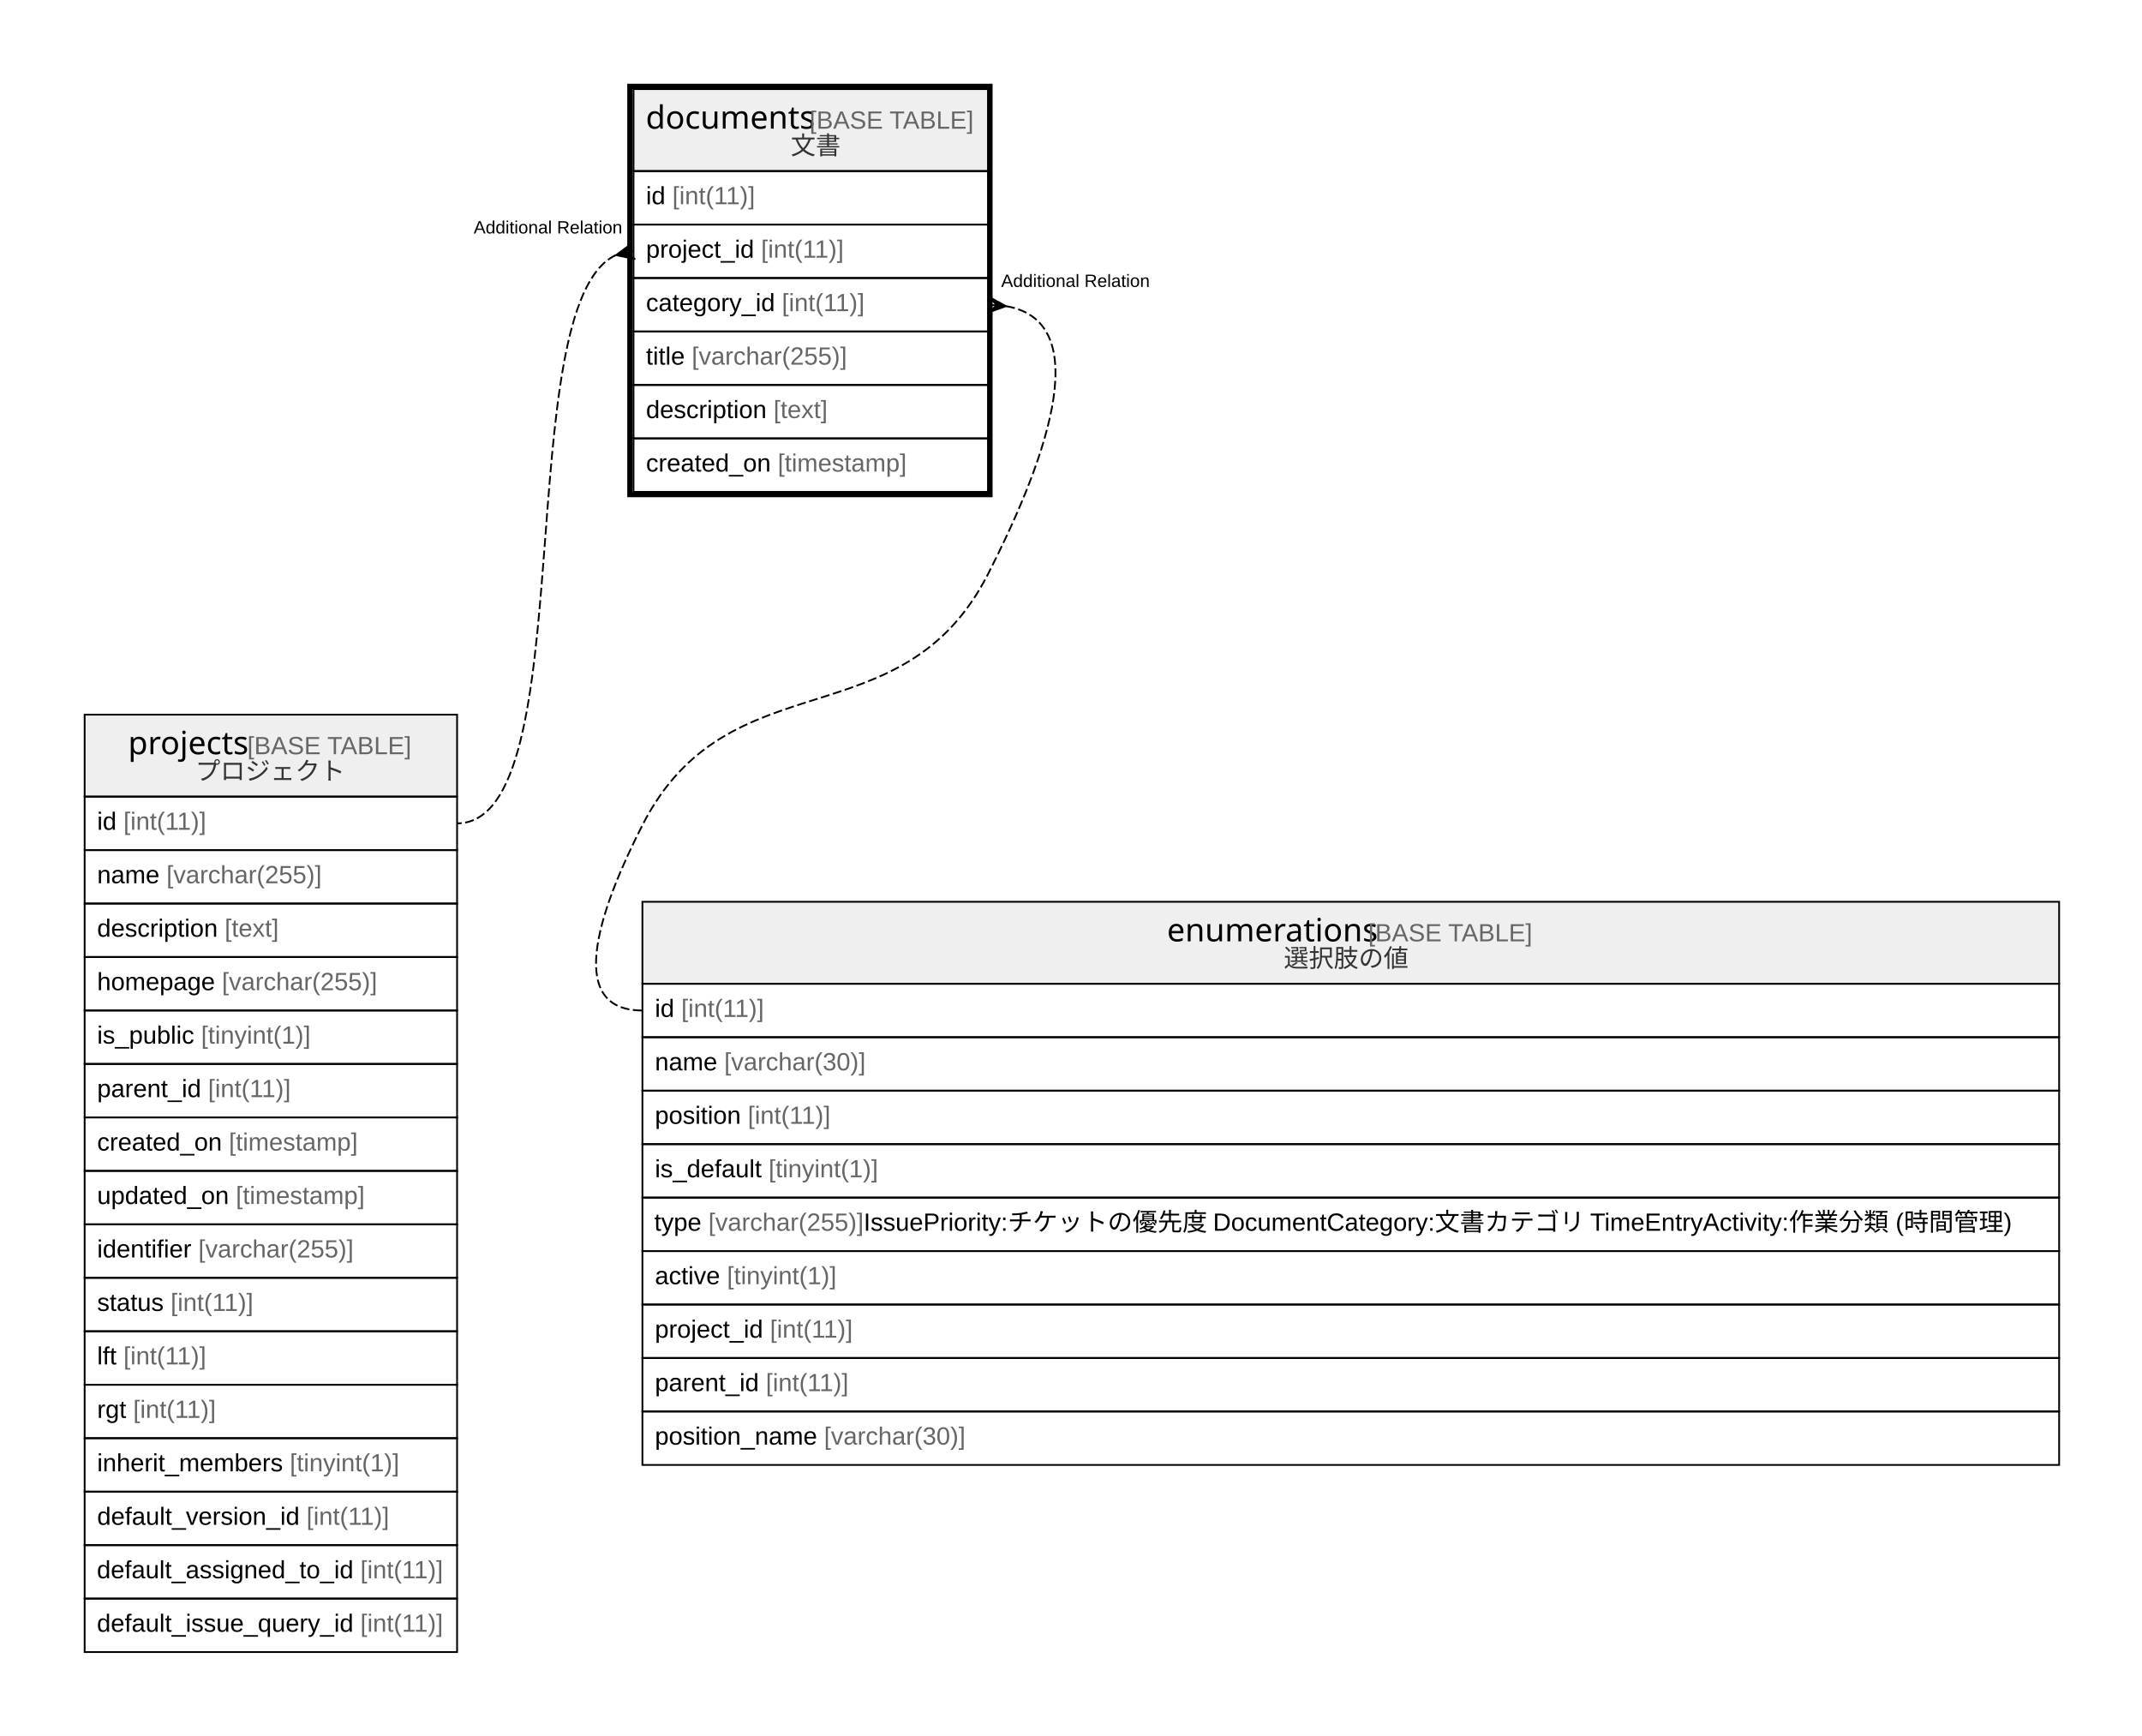
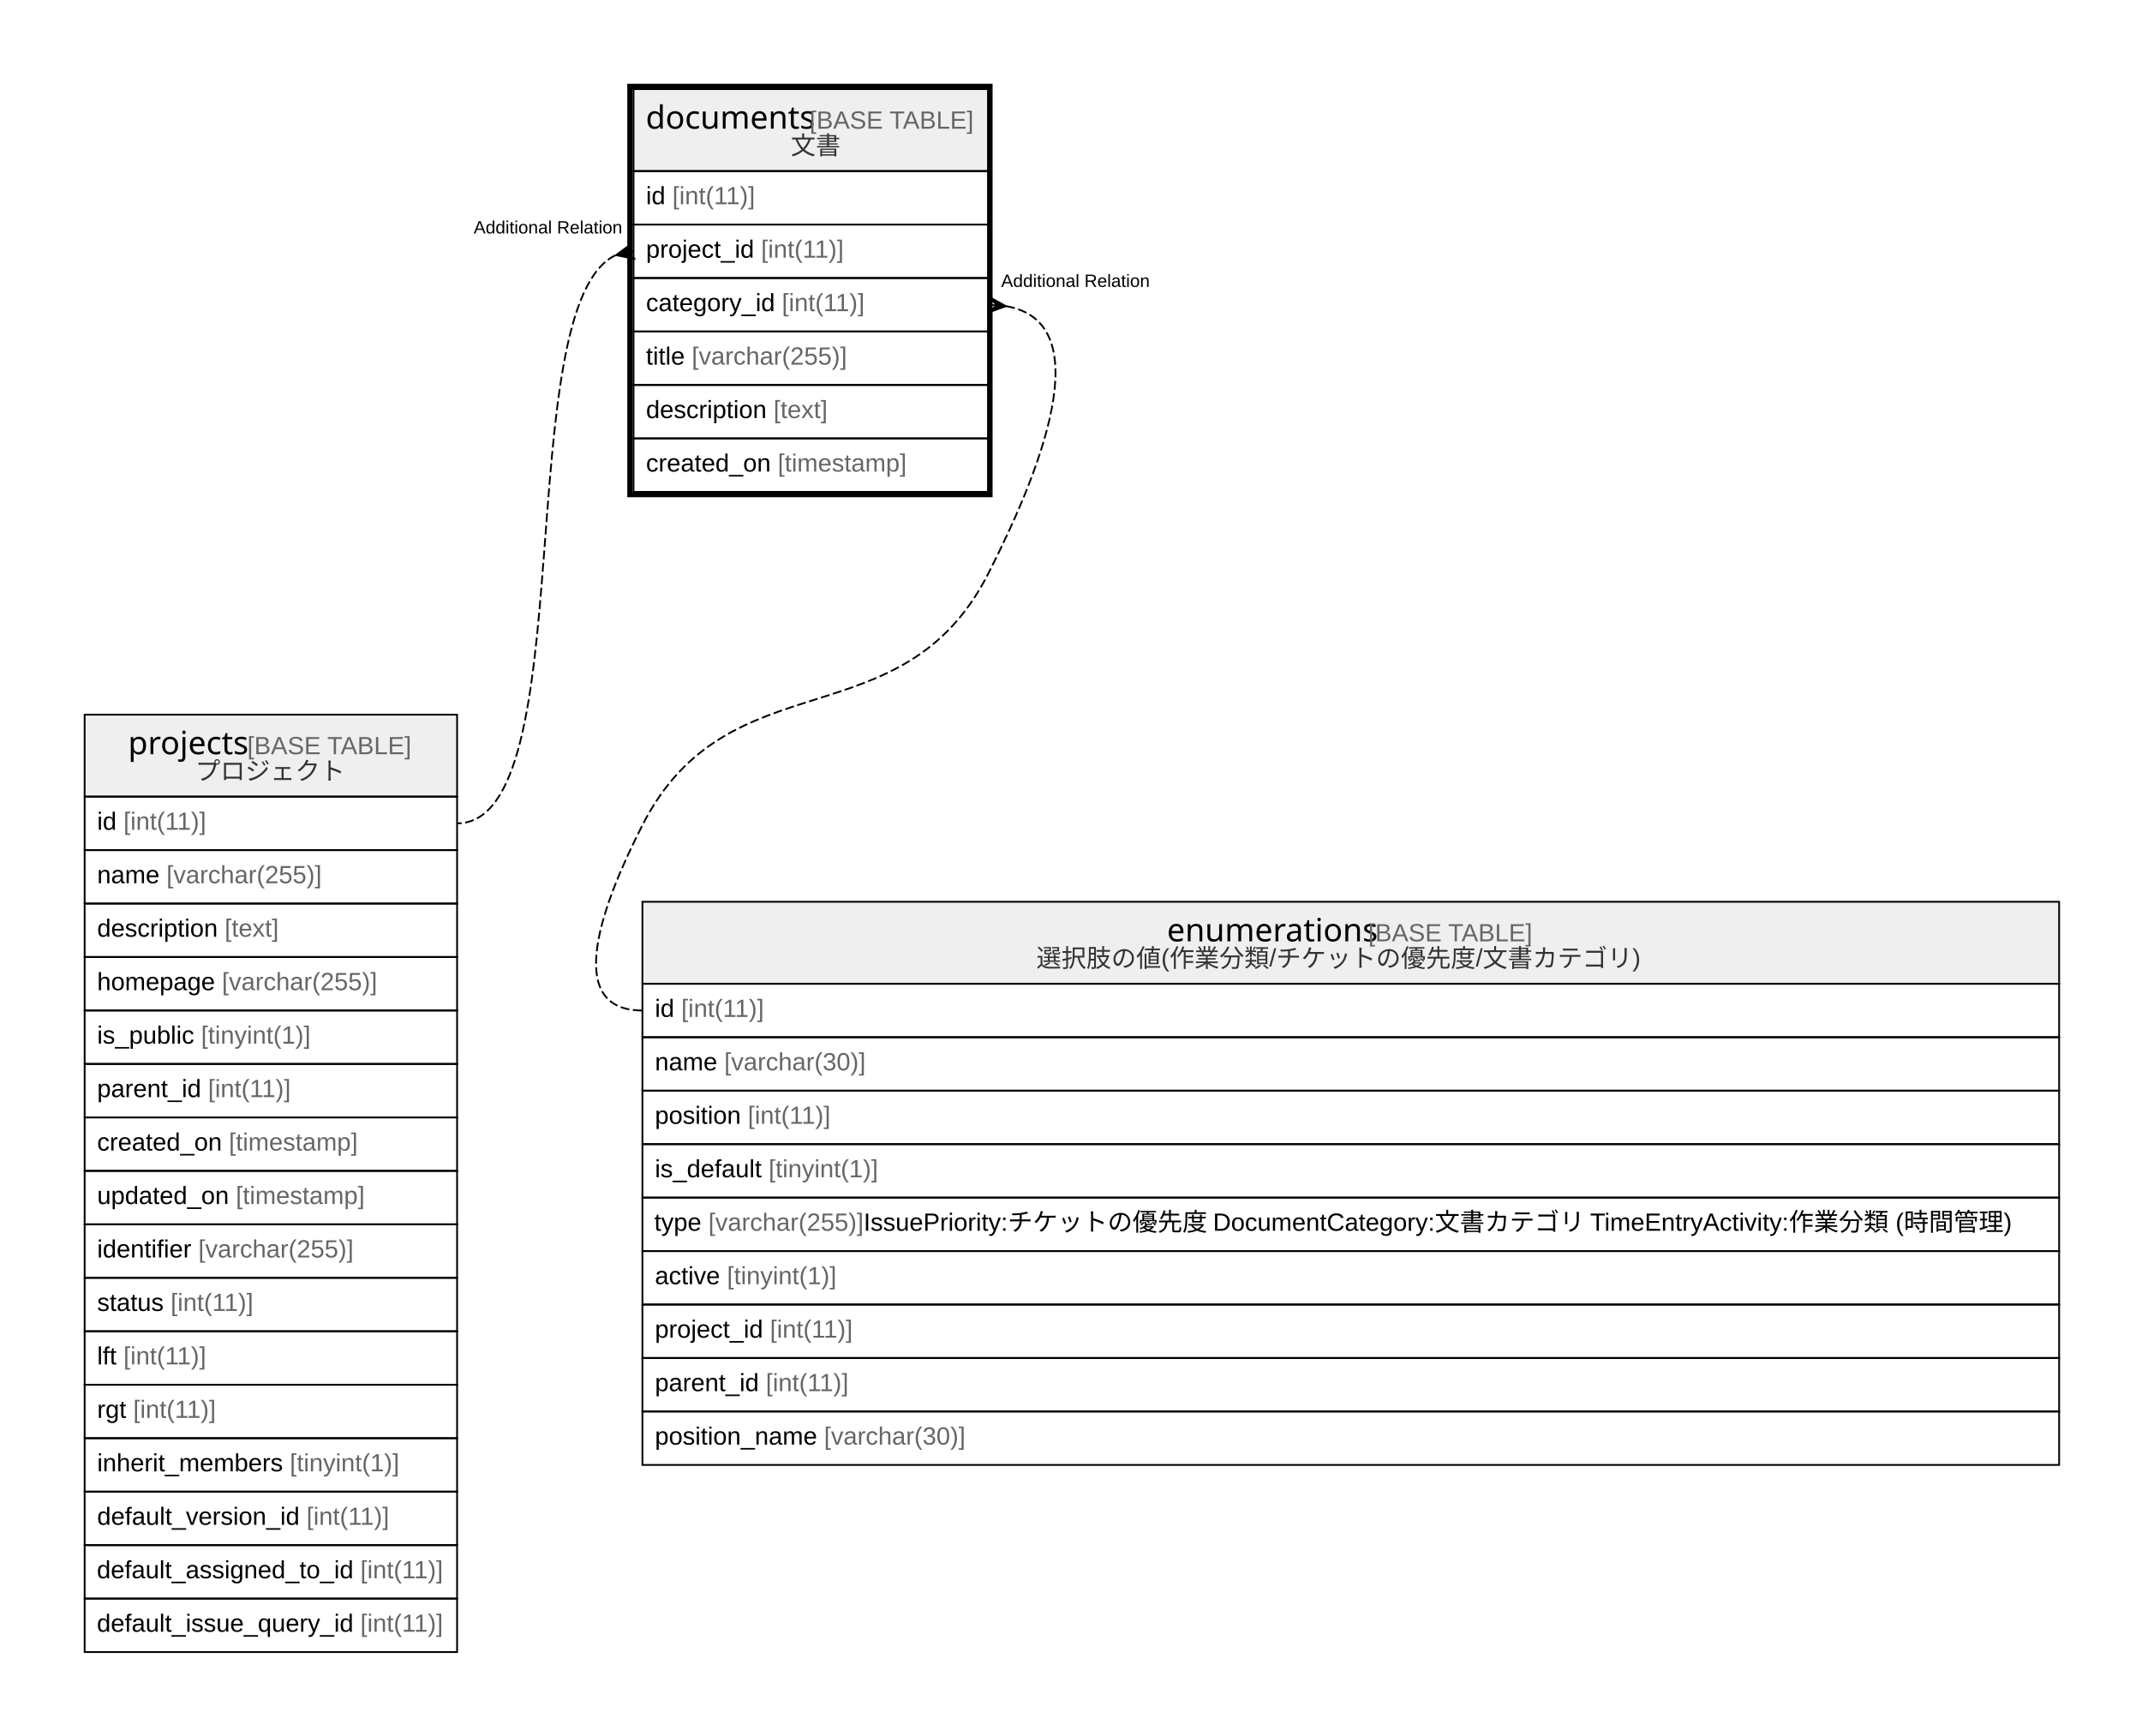
<svg xmlns="http://www.w3.org/2000/svg" width="1202pt" height="974pt" viewBox="0.00 0.00 1202.00 974.00">
  <g id="graph0" class="graph" transform="scale(1 1) rotate(0) translate(4 970)">
    <polygon fill="#ffffff" stroke="transparent" points="-4,4 -4,-970 1198,-970 1198,4 -4,4" />
    <g id="node1" class="node">
      <polygon fill="#efefef" stroke="transparent" points="351.5,-874 351.5,-920 550.5,-920 550.5,-874 351.5,-874" />
      <polygon fill="none" stroke="#000000" points="351.5,-874 351.5,-920 550.5,-920 550.5,-874 351.5,-874" />
      <text text-anchor="start" x="358.36" y="-897.8" font-family="Arial Bold" font-size="18.00" fill="#000000">documents</text>
      <text text-anchor="start" x="446.386" y="-897.8" font-family="Arial" font-size="14.00" fill="#000000"> </text>
      <text text-anchor="start" x="450.276" y="-897.8" font-family="Arial" font-size="14.00" fill="#666666">[BASE TABLE]</text>
      <text text-anchor="start" x="439.72" y="-883.4" font-family="Arial" font-size="14.00" fill="#333333">文書</text>
      <polygon fill="none" stroke="#000000" points="351.5,-844 351.5,-874 550.5,-874 550.5,-844 351.5,-844" />
      <text text-anchor="start" x="358.5" y="-855.4" font-family="Arial" font-size="14.00" fill="#000000">id </text>
      <text text-anchor="start" x="373.28" y="-855.4" font-family="Arial" font-size="14.00" fill="#666666">[int(11)]</text>
      <polygon fill="none" stroke="#000000" points="351.5,-814 351.5,-844 550.5,-844 550.5,-814 351.5,-814" />
      <text text-anchor="start" x="358.5" y="-825.4" font-family="Arial" font-size="14.00" fill="#000000">project_id </text>
      <text text-anchor="start" x="423.068" y="-825.4" font-family="Arial" font-size="14.00" fill="#666666">[int(11)]</text>
      <polygon fill="none" stroke="#000000" points="351.5,-784 351.5,-814 550.5,-814 550.5,-784 351.5,-784" />
      <text text-anchor="start" x="358.5" y="-795.4" font-family="Arial" font-size="14.00" fill="#000000">category_id </text>
      <text text-anchor="start" x="434.744" y="-795.4" font-family="Arial" font-size="14.00" fill="#666666">[int(11)]</text>
      <polygon fill="none" stroke="#000000" points="351.5,-754 351.5,-784 550.5,-784 550.5,-754 351.5,-754" />
      <text text-anchor="start" x="358.5" y="-765.4" font-family="Arial" font-size="14.00" fill="#000000">title </text>
      <text text-anchor="start" x="384.168" y="-765.4" font-family="Arial" font-size="14.00" fill="#666666">[varchar(255)]</text>
      <polygon fill="none" stroke="#000000" points="351.5,-724 351.5,-754 550.5,-754 550.5,-724 351.5,-724" />
      <text text-anchor="start" x="358.5" y="-735.4" font-family="Arial" font-size="14.00" fill="#000000">description </text>
      <text text-anchor="start" x="430.068" y="-735.4" font-family="Arial" font-size="14.00" fill="#666666">[text]</text>
      <polygon fill="none" stroke="#000000" points="351.5,-694 351.5,-724 550.5,-724 550.5,-694 351.5,-694" />
      <text text-anchor="start" x="358.5" y="-705.4" font-family="Arial" font-size="14.00" fill="#000000">created_on </text>
      <text text-anchor="start" x="432.42" y="-705.4" font-family="Arial" font-size="14.00" fill="#666666">[timestamp]</text>
      <polygon fill="none" stroke="#000000" stroke-width="3" points="349.5,-692.5 349.5,-921.5 551.5,-921.5 551.5,-692.5 349.5,-692.5" />
    </g>
    <g id="node2" class="node">
      <polygon fill="#efefef" stroke="transparent" points="43.5,-523 43.5,-569 252.5,-569 252.5,-523 43.5,-523" />
      <polygon fill="none" stroke="#000000" points="43.5,-523 43.5,-569 252.5,-569 252.5,-523 43.5,-523" />
      <text text-anchor="start" x="67.87" y="-546.8" font-family="Arial Bold" font-size="18.00" fill="#000000">projects</text>
      <text text-anchor="start" x="130.877" y="-546.8" font-family="Arial" font-size="14.00" fill="#000000"> </text>
      <text text-anchor="start" x="134.767" y="-546.8" font-family="Arial" font-size="14.00" fill="#666666">[BASE TABLE]</text>
      <text text-anchor="start" x="105.627" y="-532.4" font-family="Arial" font-size="14.00" fill="#333333">プロジェクト</text>
      <polygon fill="none" stroke="#000000" points="43.5,-493 43.5,-523 252.5,-523 252.5,-493 43.5,-493" />
      <text text-anchor="start" x="50.5" y="-504.4" font-family="Arial" font-size="14.00" fill="#000000">id </text>
      <text text-anchor="start" x="65.28" y="-504.4" font-family="Arial" font-size="14.00" fill="#666666">[int(11)]</text>
      <polygon fill="none" stroke="#000000" points="43.5,-463 43.5,-493 252.5,-493 252.5,-463 43.5,-463" />
      <text text-anchor="start" x="50.5" y="-474.4" font-family="Arial" font-size="14.00" fill="#000000">name </text>
      <text text-anchor="start" x="89.399" y="-474.4" font-family="Arial" font-size="14.00" fill="#666666">[varchar(255)]</text>
      <polygon fill="none" stroke="#000000" points="43.5,-433 43.5,-463 252.5,-463 252.5,-433 43.5,-433" />
      <text text-anchor="start" x="50.5" y="-444.4" font-family="Arial" font-size="14.00" fill="#000000">description </text>
      <text text-anchor="start" x="122.068" y="-444.4" font-family="Arial" font-size="14.00" fill="#666666">[text]</text>
      <polygon fill="none" stroke="#000000" points="43.5,-403 43.5,-433 252.5,-433 252.5,-403 43.5,-403" />
      <text text-anchor="start" x="50.5" y="-414.4" font-family="Arial" font-size="14.00" fill="#000000">homepage </text>
      <text text-anchor="start" x="120.529" y="-414.4" font-family="Arial" font-size="14.00" fill="#666666">[varchar(255)]</text>
      <polygon fill="none" stroke="#000000" points="43.5,-373 43.5,-403 252.5,-403 252.5,-373 43.5,-373" />
      <text text-anchor="start" x="50.5" y="-384.4" font-family="Arial" font-size="14.00" fill="#000000">is_public </text>
      <text text-anchor="start" x="108.841" y="-384.4" font-family="Arial" font-size="14.00" fill="#666666">[tinyint(1)]</text>
      <polygon fill="none" stroke="#000000" points="43.5,-343 43.5,-373 252.5,-373 252.5,-343 43.5,-343" />
      <text text-anchor="start" x="50.5" y="-354.4" font-family="Arial" font-size="14.00" fill="#000000">parent_id </text>
      <text text-anchor="start" x="112.744" y="-354.4" font-family="Arial" font-size="14.00" fill="#666666">[int(11)]</text>
      <polygon fill="none" stroke="#000000" points="43.5,-313 43.5,-343 252.5,-343 252.5,-313 43.5,-313" />
      <text text-anchor="start" x="50.5" y="-324.4" font-family="Arial" font-size="14.00" fill="#000000">created_on </text>
      <text text-anchor="start" x="124.42" y="-324.4" font-family="Arial" font-size="14.00" fill="#666666">[timestamp]</text>
      <polygon fill="none" stroke="#000000" points="43.5,-283 43.5,-313 252.5,-313 252.5,-283 43.5,-283" />
      <text text-anchor="start" x="50.5" y="-294.4" font-family="Arial" font-size="14.00" fill="#000000">updated_on </text>
      <text text-anchor="start" x="128.325" y="-294.4" font-family="Arial" font-size="14.00" fill="#666666">[timestamp]</text>
      <polygon fill="none" stroke="#000000" points="43.5,-253 43.5,-283 252.5,-283 252.5,-253 43.5,-253" />
      <text text-anchor="start" x="50.5" y="-264.4" font-family="Arial" font-size="14.00" fill="#000000">identifier </text>
      <text text-anchor="start" x="107.283" y="-264.4" font-family="Arial" font-size="14.00" fill="#666666">[varchar(255)]</text>
      <polygon fill="none" stroke="#000000" points="43.5,-223 43.5,-253 252.5,-253 252.5,-223 43.5,-223" />
      <text text-anchor="start" x="50.5" y="-234.4" font-family="Arial" font-size="14.00" fill="#000000">status </text>
      <text text-anchor="start" x="91.737" y="-234.4" font-family="Arial" font-size="14.00" fill="#666666">[int(11)]</text>
      <polygon fill="none" stroke="#000000" points="43.5,-193 43.5,-223 252.5,-223 252.5,-193 43.5,-193" />
      <text text-anchor="start" x="50.5" y="-204.4" font-family="Arial" font-size="14.00" fill="#000000">lft </text>
      <text text-anchor="start" x="65.278" y="-204.4" font-family="Arial" font-size="14.00" fill="#666666">[int(11)]</text>
      <polygon fill="none" stroke="#000000" points="43.5,-163 43.5,-193 252.5,-193 252.5,-163 43.5,-163" />
      <text text-anchor="start" x="50.5" y="-174.4" font-family="Arial" font-size="14.00" fill="#000000">rgt </text>
      <text text-anchor="start" x="70.724" y="-174.4" font-family="Arial" font-size="14.00" fill="#666666">[int(11)]</text>
      <polygon fill="none" stroke="#000000" points="43.5,-133 43.5,-163 252.5,-163 252.5,-133 43.5,-133" />
      <text text-anchor="start" x="50.5" y="-144.4" font-family="Arial" font-size="14.00" fill="#000000">inherit_members </text>
      <text text-anchor="start" x="158.615" y="-144.4" font-family="Arial" font-size="14.00" fill="#666666">[tinyint(1)]</text>
      <polygon fill="none" stroke="#000000" points="43.5,-103 43.5,-133 252.5,-133 252.5,-103 43.5,-103" />
      <text text-anchor="start" x="50.5" y="-114.4" font-family="Arial" font-size="14.00" fill="#000000">default_version_id </text>
      <text text-anchor="start" x="167.978" y="-114.4" font-family="Arial" font-size="14.00" fill="#666666">[int(11)]</text>
      <polygon fill="none" stroke="#000000" points="43.5,-73 43.5,-103 252.5,-103 252.5,-73 43.5,-73" />
      <text text-anchor="start" x="50.357" y="-84.4" font-family="Arial" font-size="14.00" fill="#000000">default_assigned_to_id </text>
      <text text-anchor="start" x="198.196" y="-84.4" font-family="Arial" font-size="14.00" fill="#666666">[int(11)]</text>
      <polygon fill="none" stroke="#000000" points="43.5,-43 43.5,-73 252.5,-73 252.5,-43 43.5,-43" />
      <text text-anchor="start" x="50.363" y="-54.4" font-family="Arial" font-size="14.00" fill="#000000">default_issue_query_id </text>
      <text text-anchor="start" x="198.189" y="-54.4" font-family="Arial" font-size="14.00" fill="#666666">[int(11)]</text>
    </g>
    <g id="edge1" class="edge">
      <path fill="none" stroke="#000000" stroke-dasharray="5,2" d="M341.43,-826.779C281.465,-798.418 323.504,-508 252.5,-508" />
      <polygon fill="#000000" stroke="#000000" points="341.735,-826.846 350.531,-833.394 346.617,-827.923 351.5,-829 351.5,-829 351.5,-829 346.617,-827.923 352.469,-824.606 341.735,-826.846 341.735,-826.846" />
      <text text-anchor="start" x="261.825" y="-839" font-family="Arial" font-size="10.00" fill="#000000">Additional Relation</text>
    </g>
    <g id="node3" class="node">
      <polygon fill="#efefef" stroke="transparent" points="356.5,-418 356.5,-464 1151.5,-464 1151.5,-418 356.5,-418" />
      <polygon fill="none" stroke="#000000" points="356.5,-418 356.5,-464 1151.5,-464 1151.5,-418 356.5,-418" />
      <text text-anchor="start" x="650.861" y="-441.8" font-family="Arial Bold" font-size="18.00" fill="#000000">enumerations</text>
      <text text-anchor="start" x="759.885" y="-441.8" font-family="Arial" font-size="14.00" fill="#000000"> </text>
      <text text-anchor="start" x="763.776" y="-441.8" font-family="Arial" font-size="14.00" fill="#666666">[BASE TABLE]</text>
-       <text text-anchor="start" x="716.399" y="-427.4" font-family="Arial" font-size="14.00" fill="#333333">選択肢の値</text>
+       <text text-anchor="start" x="577.579" y="-427.4" font-family="Arial" font-size="14.00" fill="#333333">選択肢の値(作業分類/チケットの優先度/文書カテゴリ)</text>
      <polygon fill="none" stroke="#000000" points="356.5,-388 356.5,-418 1151.5,-418 1151.5,-388 356.5,-388" />
      <text text-anchor="start" x="363.5" y="-399.4" font-family="Arial" font-size="14.00" fill="#000000">id </text>
      <text text-anchor="start" x="378.28" y="-399.4" font-family="Arial" font-size="14.00" fill="#666666">[int(11)]</text>
      <polygon fill="none" stroke="#000000" points="356.5,-358 356.5,-388 1151.5,-388 1151.5,-358 356.5,-358" />
      <text text-anchor="start" x="363.5" y="-369.4" font-family="Arial" font-size="14.00" fill="#000000">name </text>
      <text text-anchor="start" x="402.399" y="-369.4" font-family="Arial" font-size="14.00" fill="#666666">[varchar(30)]</text>
      <polygon fill="none" stroke="#000000" points="356.5,-328 356.5,-358 1151.5,-358 1151.5,-328 356.5,-328" />
      <text text-anchor="start" x="363.5" y="-339.4" font-family="Arial" font-size="14.00" fill="#000000">position </text>
      <text text-anchor="start" x="415.625" y="-339.4" font-family="Arial" font-size="14.00" fill="#666666">[int(11)]</text>
      <polygon fill="none" stroke="#000000" points="356.5,-298 356.5,-328 1151.5,-328 1151.5,-298 356.5,-298" />
      <text text-anchor="start" x="363.5" y="-309.4" font-family="Arial" font-size="14.00" fill="#000000">is_default </text>
      <text text-anchor="start" x="427.298" y="-309.4" font-family="Arial" font-size="14.00" fill="#666666">[tinyint(1)]</text>
      <polygon fill="none" stroke="#000000" points="356.5,-268 356.5,-298 1151.5,-298 1151.5,-268 356.5,-268" />
      <text text-anchor="start" x="363.152" y="-279.4" font-family="Arial" font-size="14.00" fill="#000000">type </text>
      <text text-anchor="start" x="393.499" y="-279.4" font-family="Arial" font-size="14.00" fill="#666666">[varchar(255)]</text>
      <text text-anchor="start" x="480.618" y="-279.4" font-family="Arial" font-size="14.00" fill="#000000"> IssuePriority:チケットの優先度 DocumentCategory:文書カテゴリ TimeEntryActivity:作業分類 (時間管理) </text>
      <polygon fill="none" stroke="#000000" points="356.5,-238 356.5,-268 1151.5,-268 1151.5,-238 356.5,-238" />
      <text text-anchor="start" x="363.5" y="-249.4" font-family="Arial" font-size="14.00" fill="#000000">active </text>
      <text text-anchor="start" x="403.953" y="-249.4" font-family="Arial" font-size="14.00" fill="#666666">[tinyint(1)]</text>
      <polygon fill="none" stroke="#000000" points="356.5,-208 356.5,-238 1151.5,-238 1151.5,-208 356.5,-208" />
      <text text-anchor="start" x="363.5" y="-219.4" font-family="Arial" font-size="14.00" fill="#000000">project_id </text>
      <text text-anchor="start" x="428.068" y="-219.4" font-family="Arial" font-size="14.00" fill="#666666">[int(11)]</text>
      <polygon fill="none" stroke="#000000" points="356.5,-178 356.5,-208 1151.5,-208 1151.5,-178 356.5,-178" />
      <text text-anchor="start" x="363.5" y="-189.4" font-family="Arial" font-size="14.00" fill="#000000">parent_id </text>
      <text text-anchor="start" x="425.744" y="-189.4" font-family="Arial" font-size="14.00" fill="#666666">[int(11)]</text>
      <polygon fill="none" stroke="#000000" points="356.5,-148 356.5,-178 1151.5,-178 1151.5,-148 356.5,-148" />
      <text text-anchor="start" x="363.5" y="-159.4" font-family="Arial" font-size="14.00" fill="#000000">position_name </text>
      <text text-anchor="start" x="458.416" y="-159.4" font-family="Arial" font-size="14.00" fill="#666666">[varchar(30)]</text>
    </g>
    <g id="edge2" class="edge">
      <path fill="none" stroke="#000000" stroke-dasharray="5,2" d="M560.597,-798.202C613.621,-789.119 579.297,-704.529 550.5,-648 502.117,-553.024 404.883,-601.976 356.5,-507 335.519,-465.814 310.278,-403 356.5,-403" />
      <polygon fill="#000000" stroke="#000000" points="560.469,-798.212 550.145,-794.514 555.485,-798.606 550.5,-799 550.5,-799 550.5,-799 555.485,-798.606 550.855,-803.486 560.469,-798.212 560.469,-798.212" />
      <text text-anchor="start" x="557.824" y="-809" font-family="Arial" font-size="10.00" fill="#000000">Additional Relation</text>
    </g>
  </g>
</svg>
